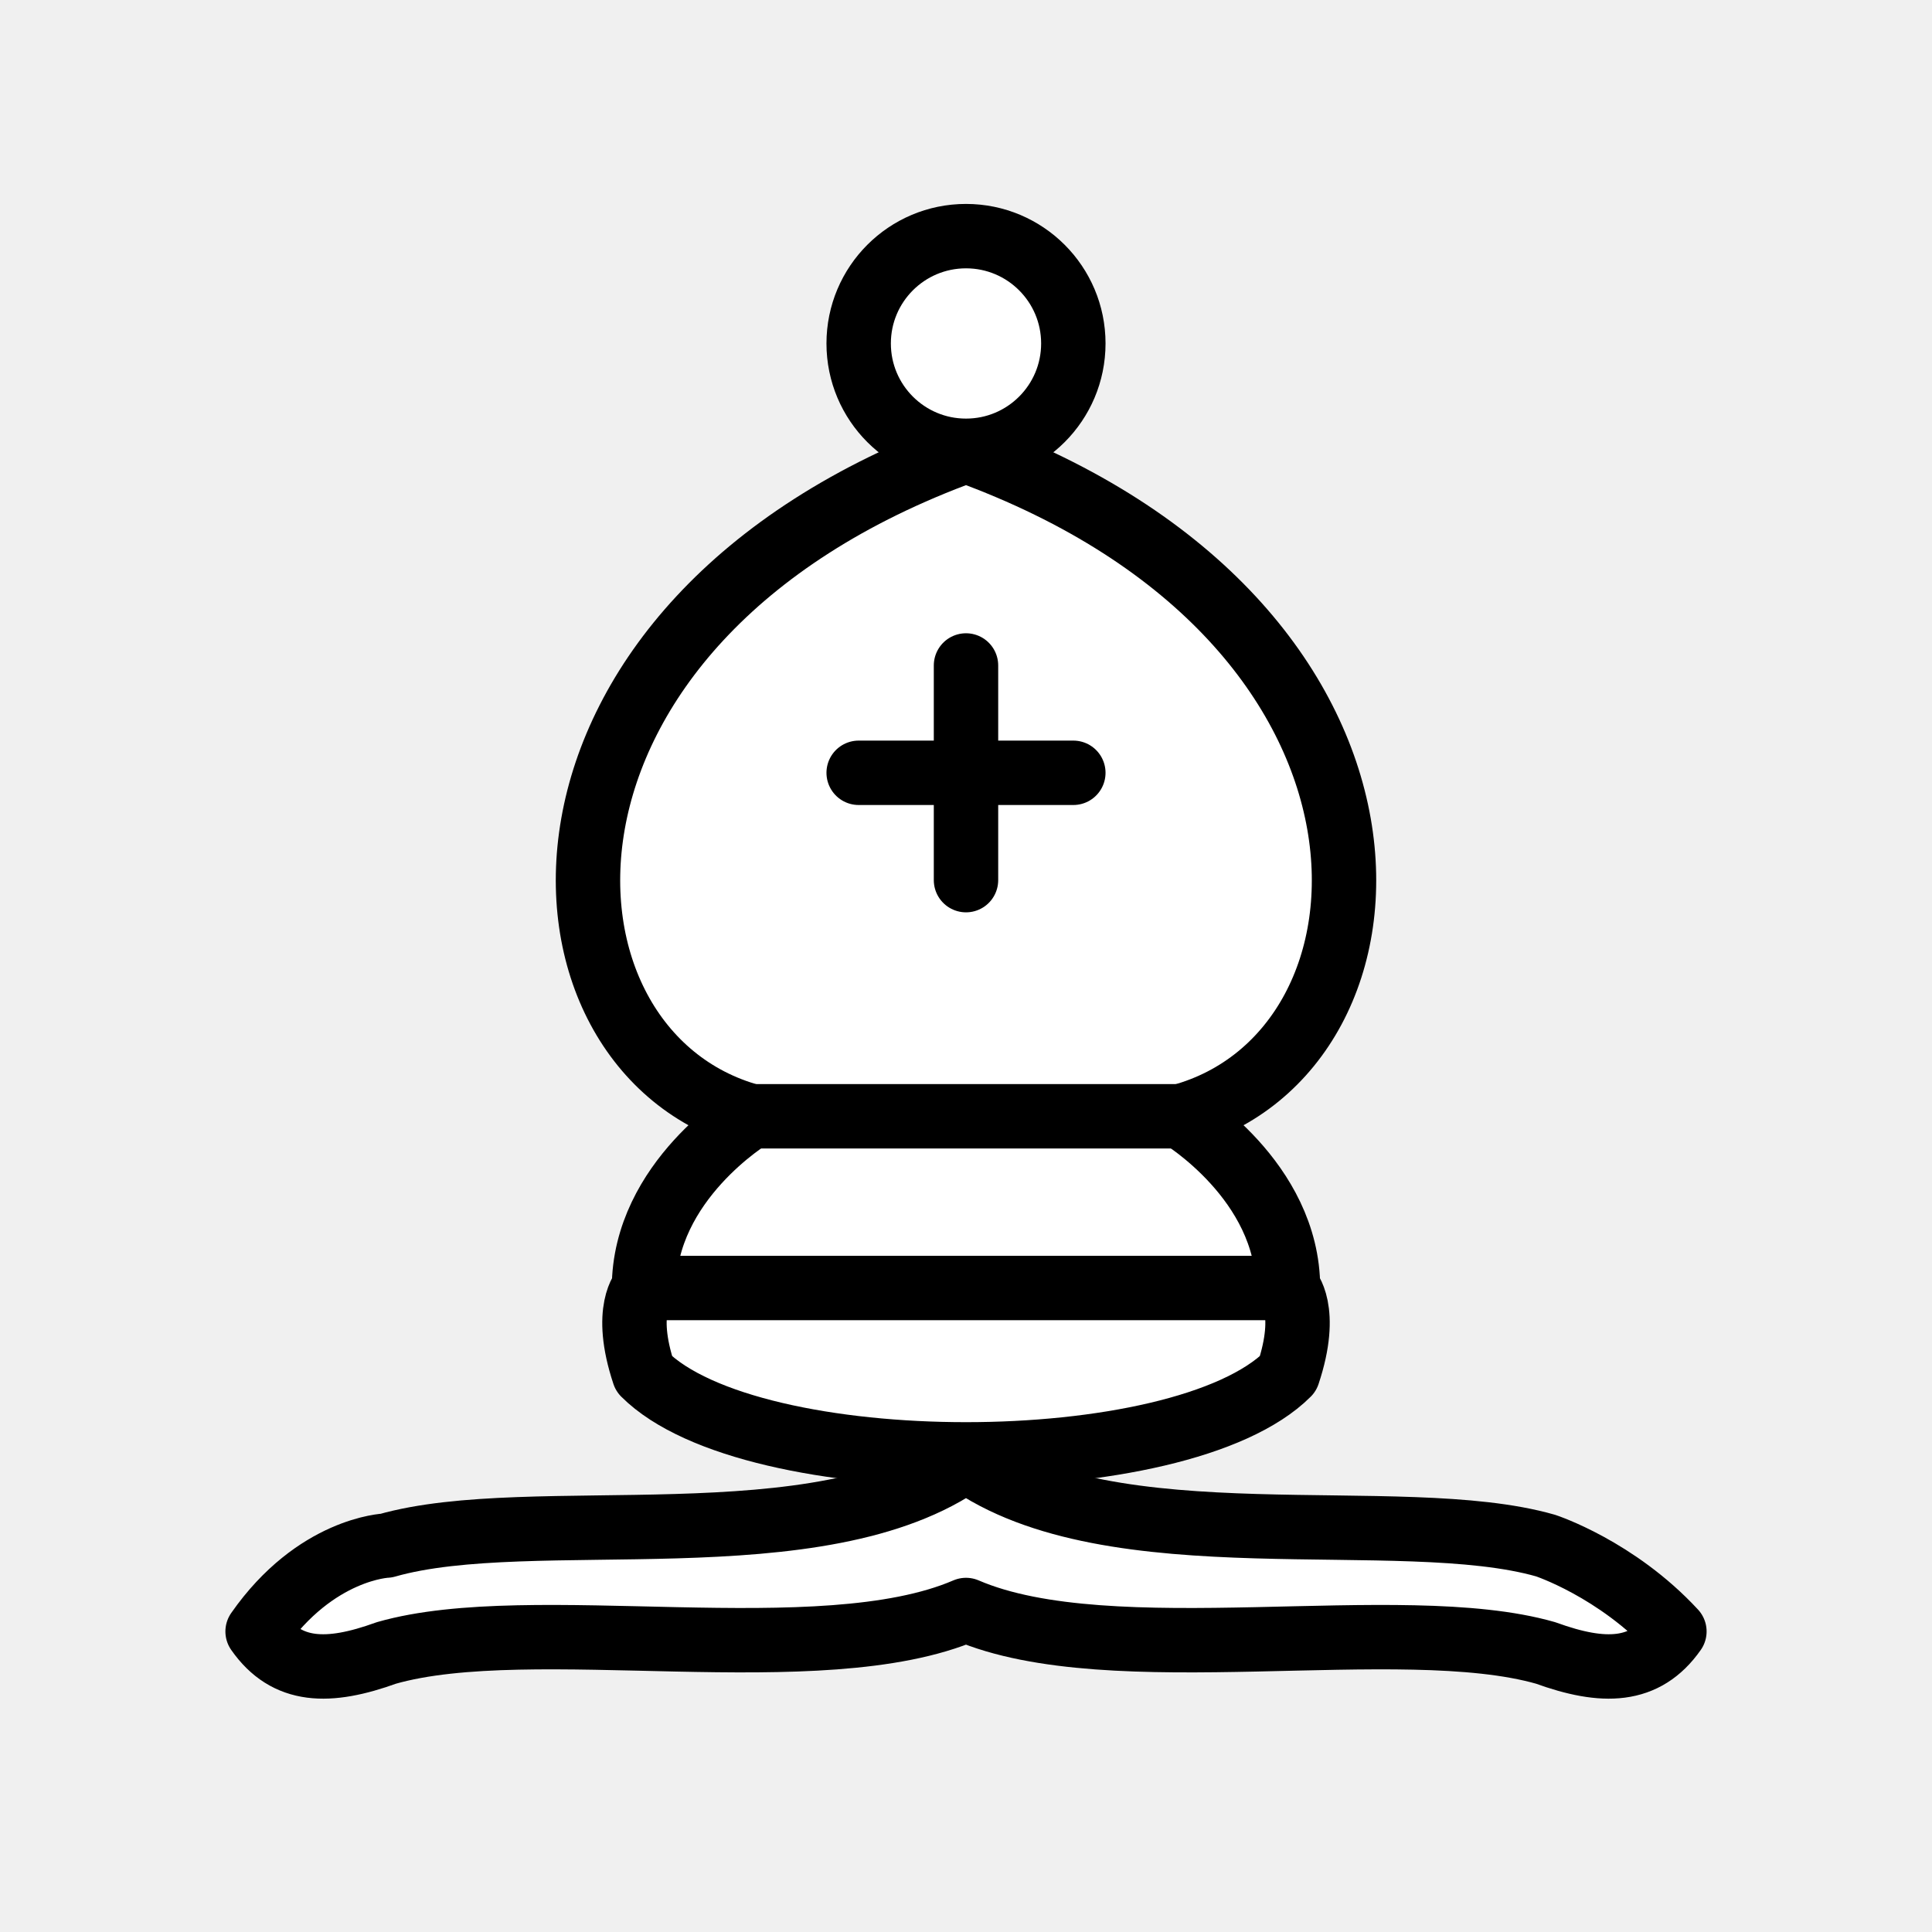
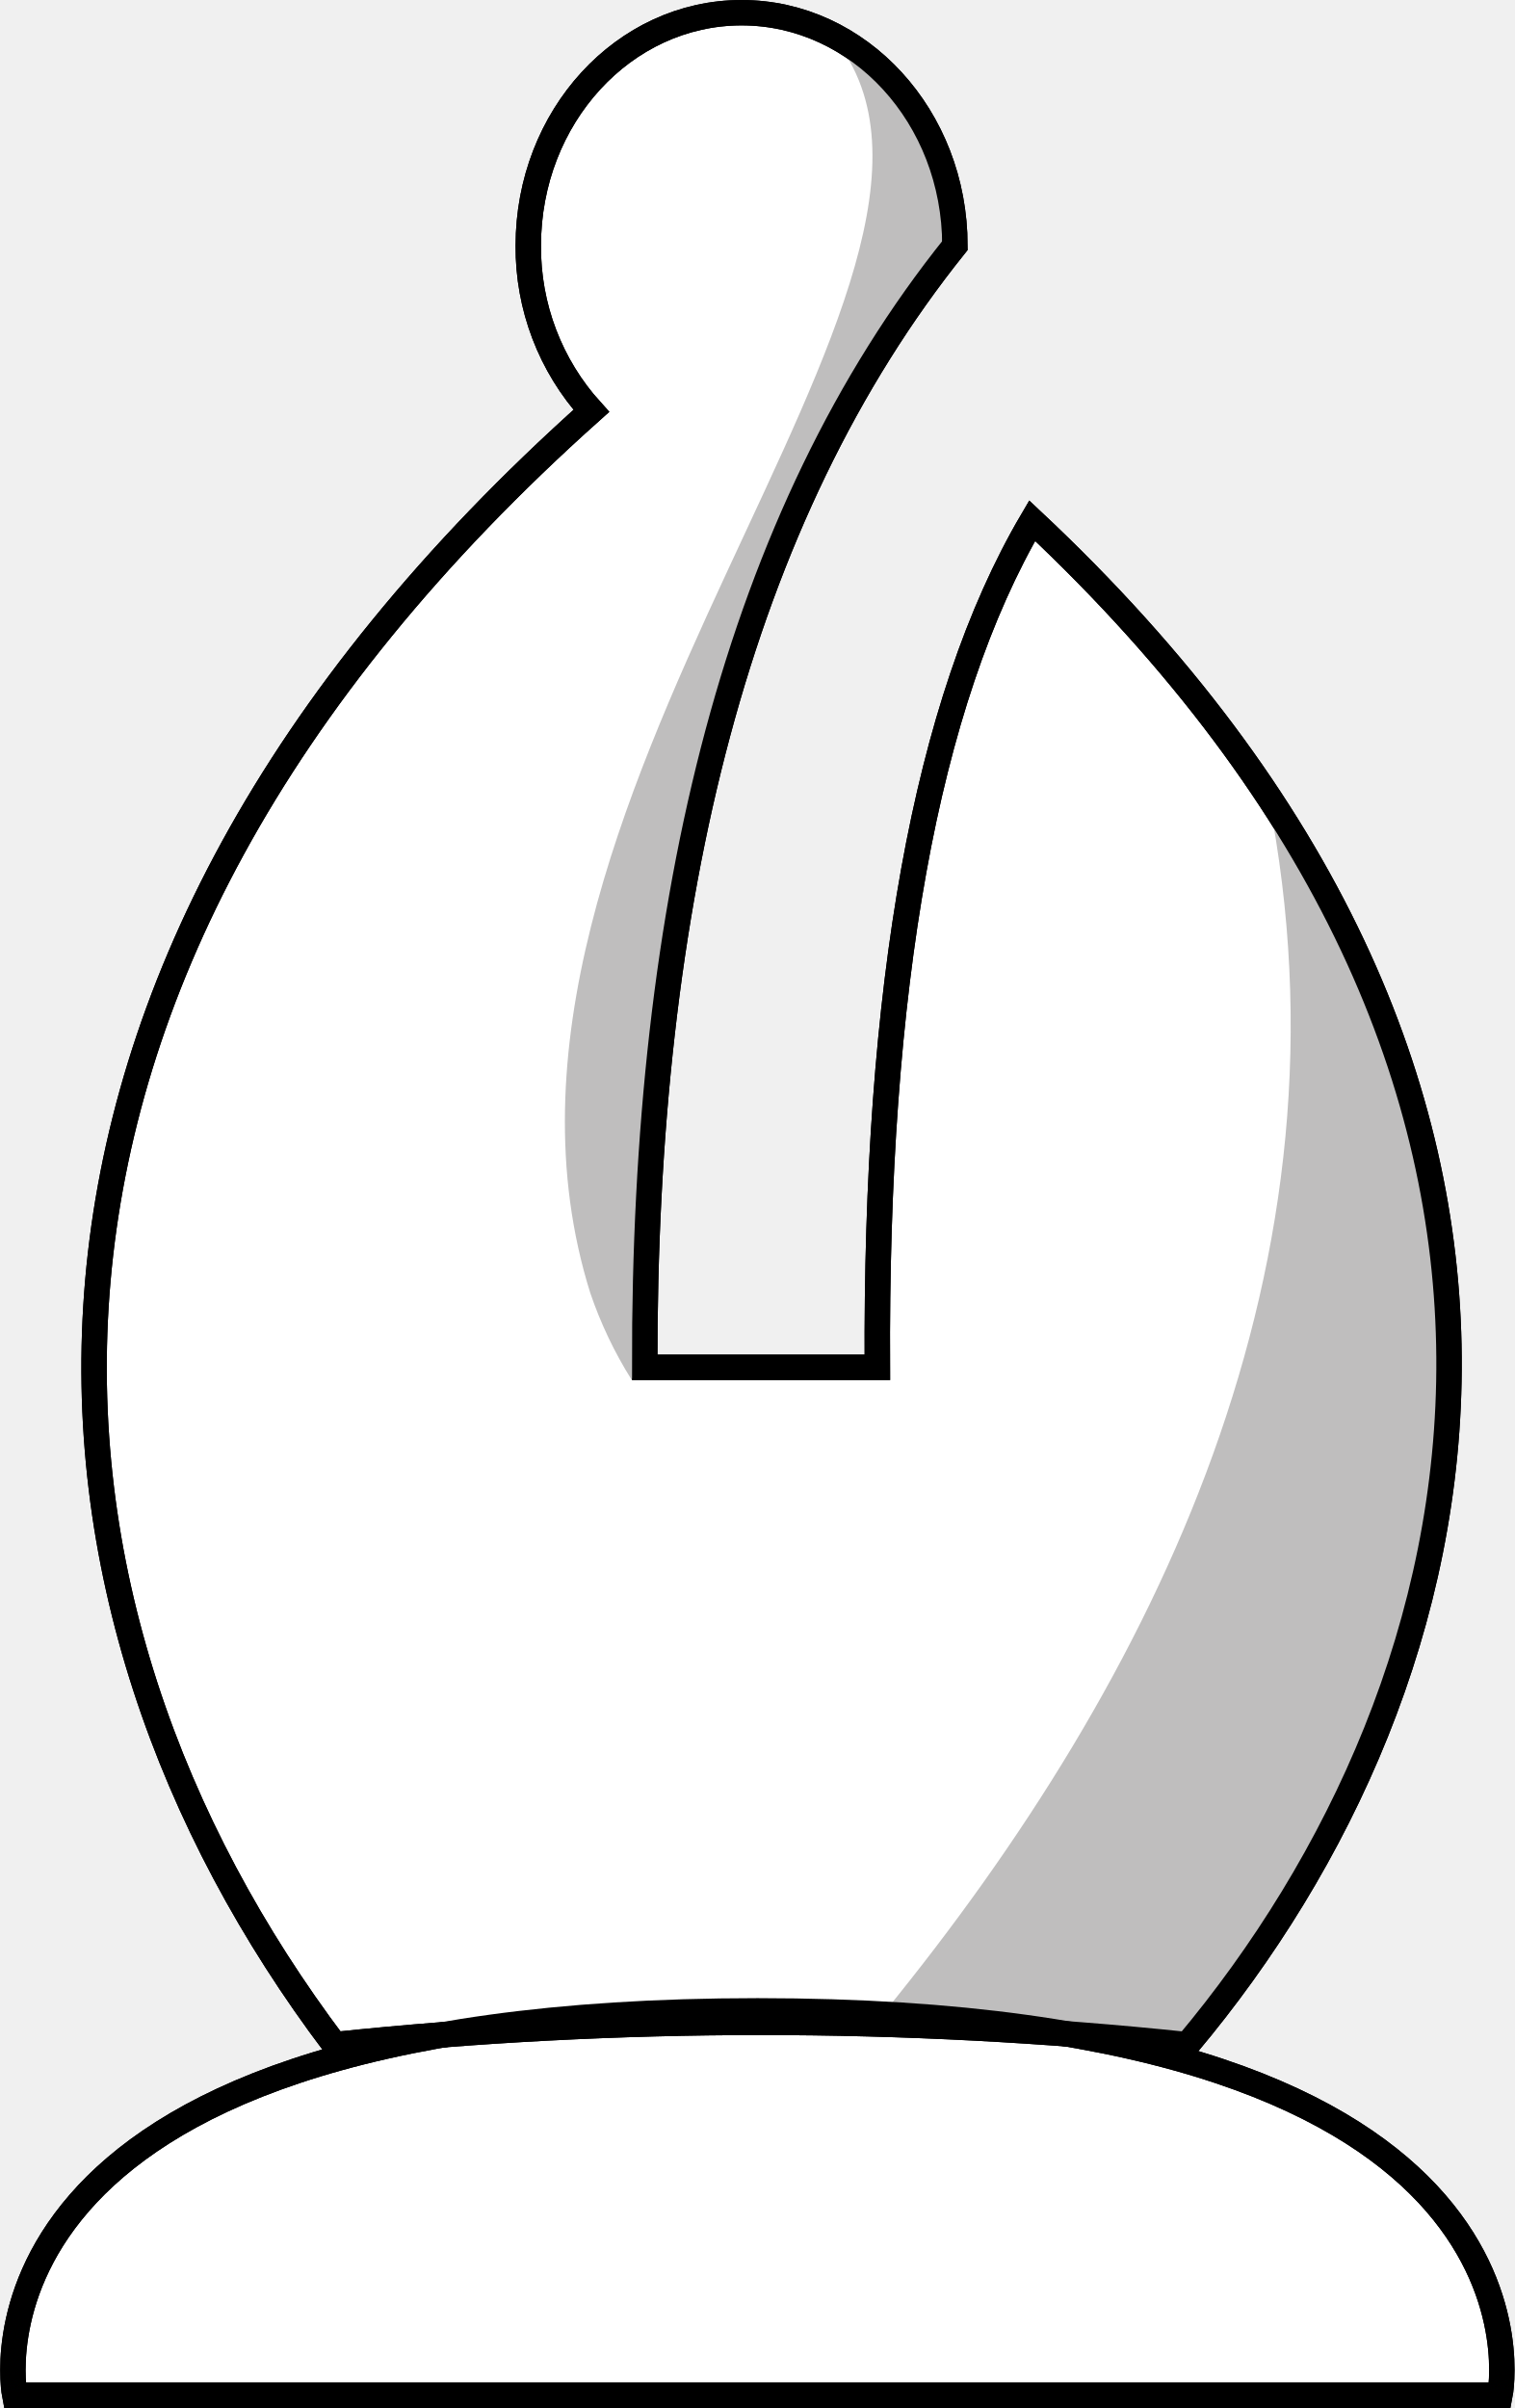
- <svg xmlns="http://www.w3.org/2000/svg" version="1.1" width="45" height="45">
-   <g style="opacity:1; fill:none; fill-rule:evenodd; fill-opacity:1; stroke:#000000; stroke-width:1.5; stroke-linecap:round; stroke-linejoin:round; stroke-miterlimit:4; stroke-dasharray:none; stroke-opacity:1;">
-     <g style="fill:#ffffff; stroke:#000000; stroke-linecap:butt;">
-       <path d="M 9,36 C 12.39,35.03 19.11,36.43 22.5,34 C 25.89,36.43 32.61,35.03 36,36 C 36,36 37.65,36.54 39,38 C 38.32,38.97 37.35,38.99 36,38.5 C 32.61,37.53 25.89,38.96 22.5,37.5 C 19.11,38.96 12.39,37.53 9,38.5 C 7.646,38.99 6.677,38.97 6,38 C 7.354,36.06 9,36 9,36 z" />
-       <path d="M 15,32 C 17.5,34.5 27.5,34.5 30,32 C 30.5,30.5 30,30 30,30 C 30,27.5 27.5,26 27.5,26 C 33,24.5 33.5,14.5 22.5,10.5 C 11.5,14.5 12,24.5 17.5,26 C 17.5,26 15,27.5 15,30 C 15,30 14.5,30.5 15,32 z" />
-       <path d="M 25 8 A 2.5 2.5 0 1 1  20,8 A 2.5 2.5 0 1 1  25 8 z" />
+ <svg xmlns="http://www.w3.org/2000/svg" viewBox="0 0 59.59 94.71">
+   <defs>
+     <style>.cls-1{fill:#fff;}.cls-1,.cls-3{stroke:#000;stroke-miterlimit:10;}.cls-2{fill:#bfbebe;}.cls-3{fill:none;}</style>
+   </defs>
+   <g id="Layer_2" data-name="Layer 2">
+     <g id="white">
+       <g id="bishop">
+         <path class="cls-1" d="M.58,94.21H59S62,79.09,29.8,79.09.58,94.21.58,94.21Z" />
+         <path class="cls-1" d="M37.56,9.66C37.56,4.6,33.8.5,29.17.5s-8.39,4.1-8.39,9.16a9.57,9.57,0,0,0,2.48,6.5C-2.09,38.8.22,63.27,13.16,80.42a160.67,160.67,0,0,1,33.54,0c12-14.31,17.49-37.83-6.1-59.94-4.22,7.18-6.17,18.42-6.09,33.3H25.36C25.32,35.41,29,20.33,37.56,9.66Z" />
+         <path class="cls-2" d="M32.82,1.52C39.68,4,36.89,12.3,35.17,13.61,27.68,19.3,24.25,49.23,25.24,54c.09-.46-.4.26-.4.26a16.23,16.23,0,0,1-1.62-3.4C17.25,31.84,40.26,10.82,32.82,1.52Z" />
+         <path class="cls-2" d="M49.88,31.31c11.24,16,9.52,33.59-3.81,49.38-.24.28-11.24-1.6-11.24-1.6C45.48,66,53.52,49.72,49.88,31.31Z" />
+         <path class="cls-3" d="M.58,94.21H59S62,79.09,29.8,79.09.58,94.21.58,94.21Z" />
+         <path class="cls-3" d="M37.56,9.66C37.56,4.6,33.8.5,29.17.5s-8.39,4.1-8.39,9.16a9.57,9.57,0,0,0,2.48,6.5C-2.09,38.8.22,63.27,13.16,80.42a160.67,160.67,0,0,1,33.54,0c12-14.31,17.49-37.83-6.1-59.94-4.22,7.18-6.17,18.42-6.09,33.3H25.36C25.32,35.41,29,20.33,37.56,9.66Z" />
+       </g>
    </g>
-     <path d="M 17.5,26 L 27.5,26 M 15,30 L 30,30 M 22.5,15.5 L 22.5,20.5 M 20,18 L 25,18" style="fill:none; stroke:#000000; stroke-linejoin:miter;" />
  </g>
</svg>
